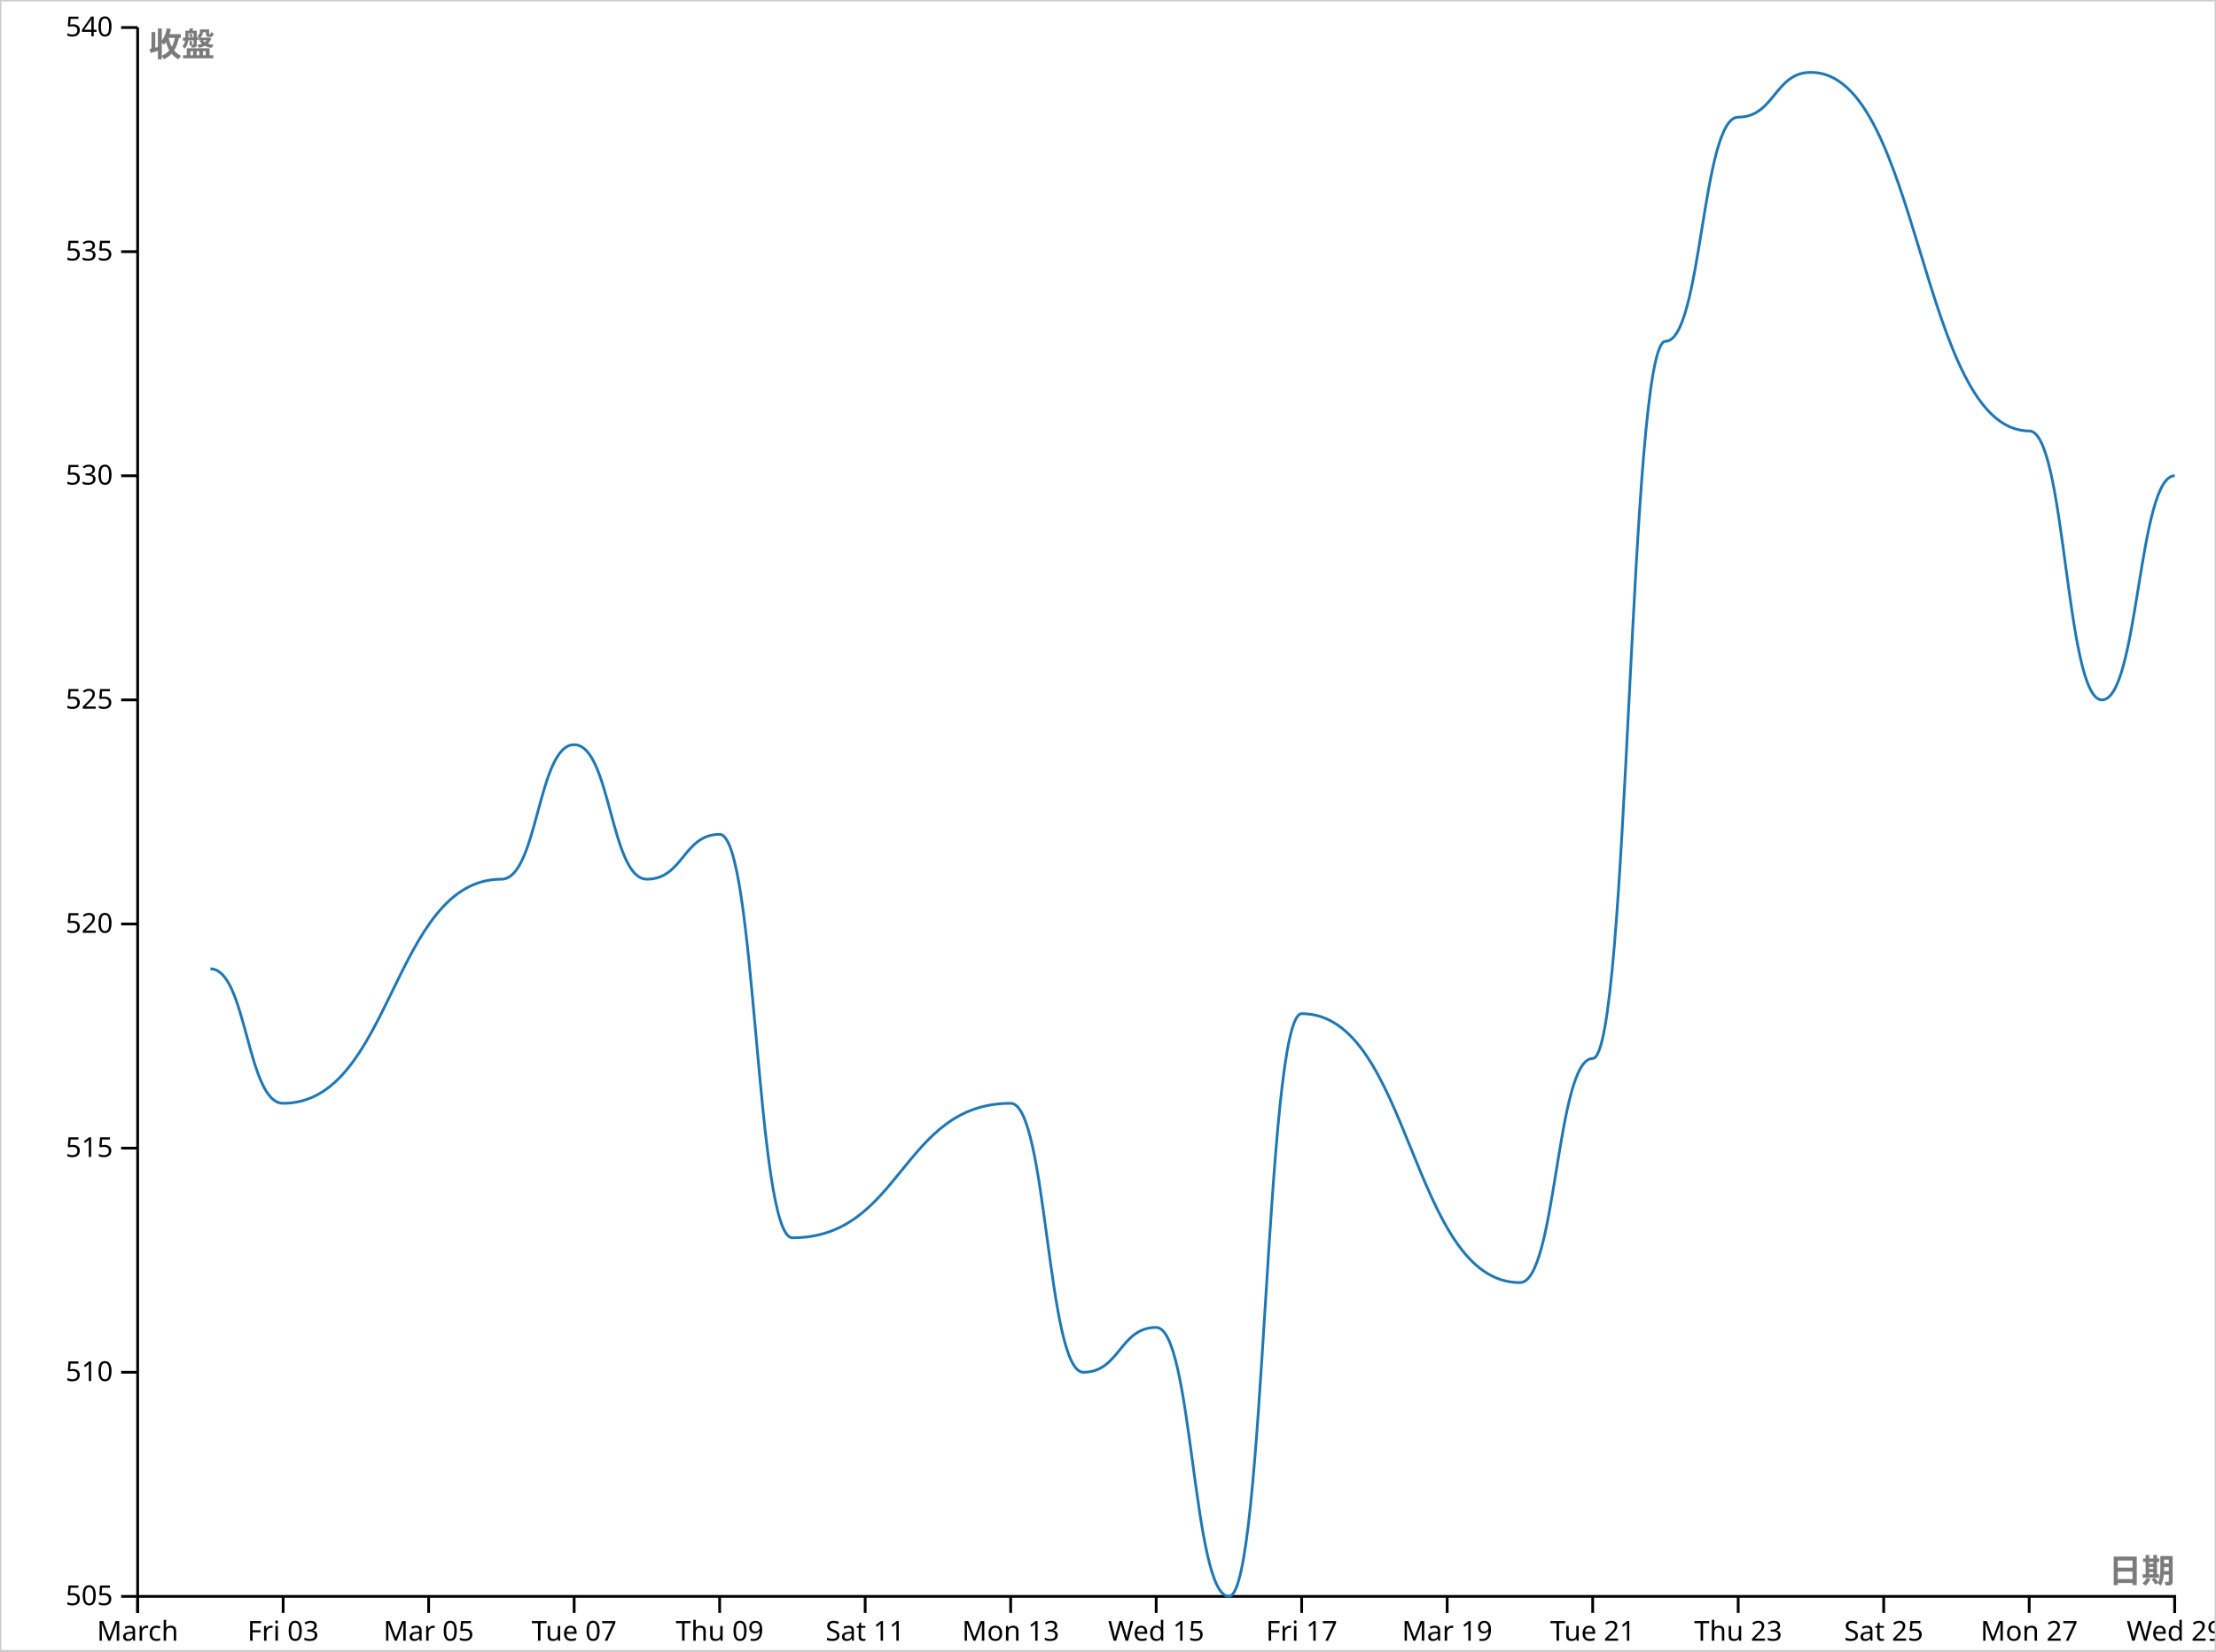
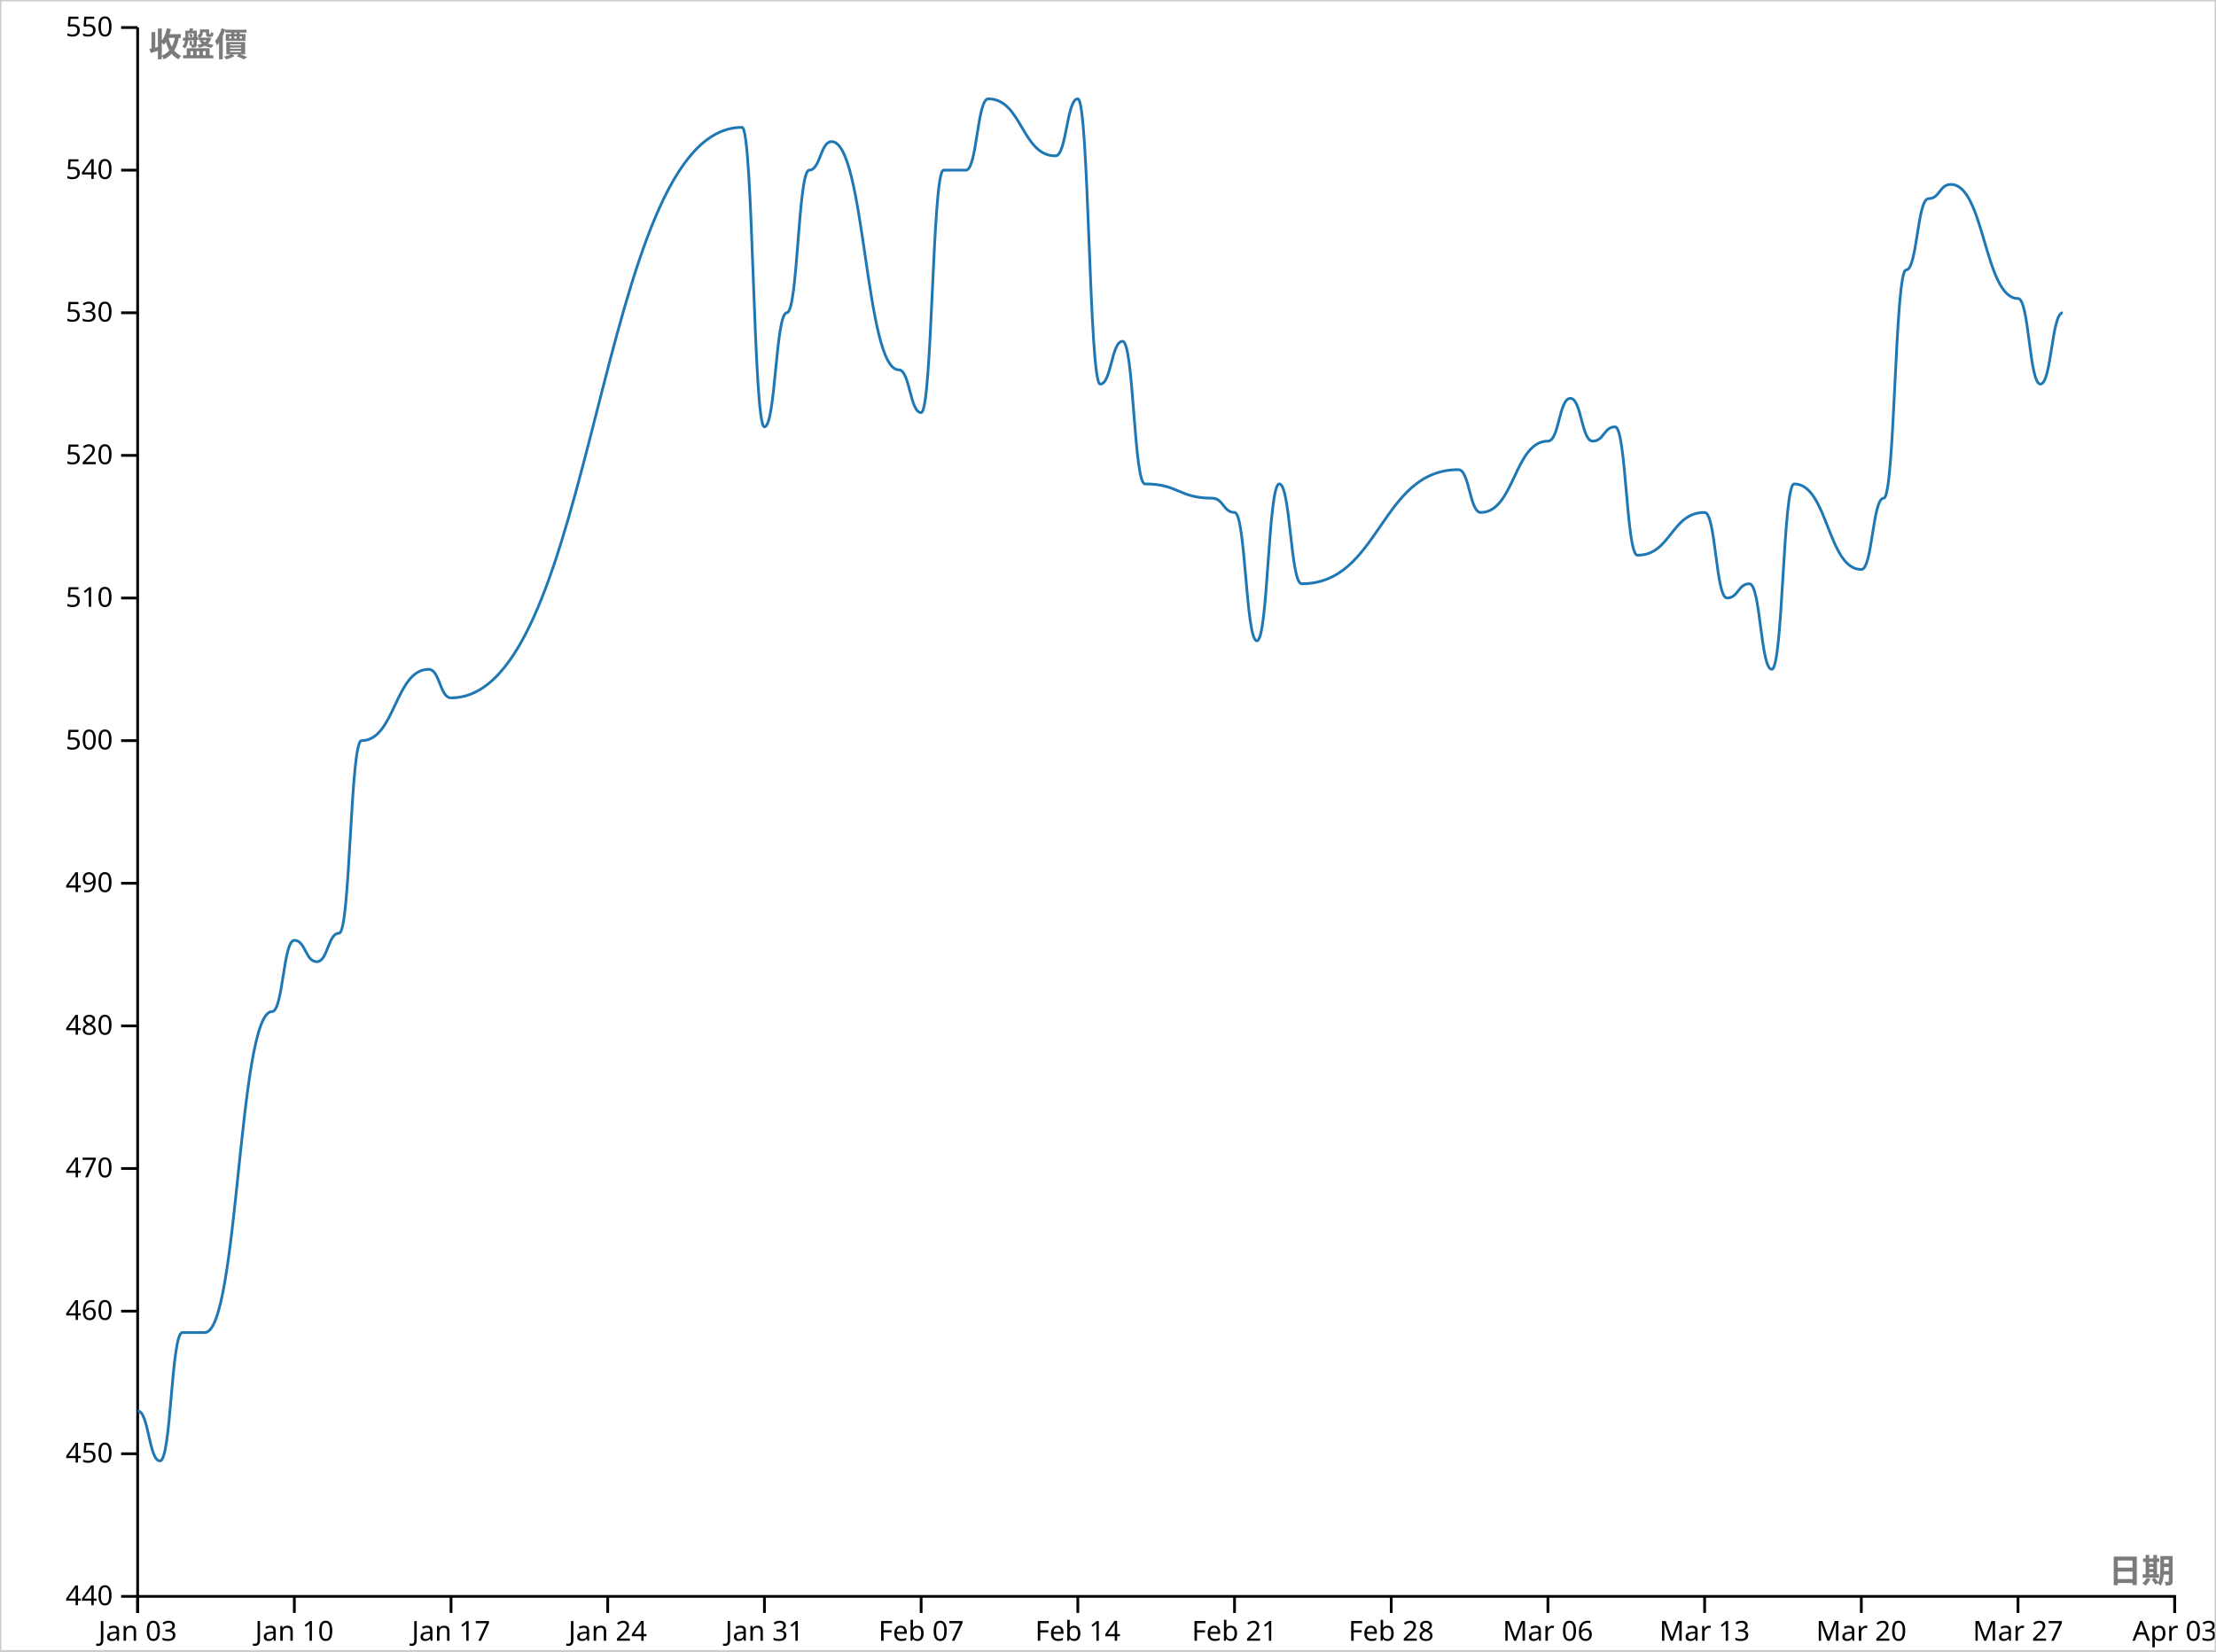
<svg xmlns="http://www.w3.org/2000/svg" width="805" height="600">
  <rect width="805" height="600" x="0" y="0" fill="#FFFFFF" id="backgorund" />
  <g id="viz">
    <clipPath id="serieClipPath">
      <rect x="-50" y="-10" width="805" height="600" />
    </clipPath>
    <g transform="translate(0,0)">
      <g transform="translate(50,10)" clip-path="url(#serieClipPath)">
        <g id="axis">
          <g transform="translate(0,570)" fill="none" font-size="10" font-family="sans-serif" text-anchor="middle">
            <path class="domain" stroke="currentColor" d="M0,6V0H740V6" />
            <g class="tick" opacity="1" transform="translate(0,0)">
              <line stroke="currentColor" y2="6" />
-               <text fill="currentColor" y="9" dy="0.71em">March</text>
+               <text fill="currentColor" y="9" dy="0.71em">Jan 03</text>
            </g>
-             <g class="tick" opacity="1" transform="translate(52.85714,0)">
+             <g class="tick" opacity="1" transform="translate(56.92308,0)">
              <line stroke="currentColor" y2="6" />
-               <text fill="currentColor" y="9" dy="0.71em">Fri 03</text>
+               <text fill="currentColor" y="9" dy="0.71em">Jan 10</text>
            </g>
-             <g class="tick" opacity="1" transform="translate(105.7143,0)">
+             <g class="tick" opacity="1" transform="translate(113.8462,0)">
              <line stroke="currentColor" y2="6" />
-               <text fill="currentColor" y="9" dy="0.71em">Mar 05</text>
+               <text fill="currentColor" y="9" dy="0.71em">Jan 17</text>
            </g>
-             <g class="tick" opacity="1" transform="translate(158.5714,0)">
+             <g class="tick" opacity="1" transform="translate(170.7692,0)">
              <line stroke="currentColor" y2="6" />
-               <text fill="currentColor" y="9" dy="0.71em">Tue 07</text>
+               <text fill="currentColor" y="9" dy="0.71em">Jan 24</text>
            </g>
-             <g class="tick" opacity="1" transform="translate(211.4286,0)">
+             <g class="tick" opacity="1" transform="translate(227.6923,0)">
              <line stroke="currentColor" y2="6" />
-               <text fill="currentColor" y="9" dy="0.71em">Thu 09</text>
+               <text fill="currentColor" y="9" dy="0.71em">Jan 31</text>
            </g>
-             <g class="tick" opacity="1" transform="translate(264.2857,0)">
+             <g class="tick" opacity="1" transform="translate(284.6154,0)">
              <line stroke="currentColor" y2="6" />
-               <text fill="currentColor" y="9" dy="0.71em">Sat 11</text>
+               <text fill="currentColor" y="9" dy="0.71em">Feb 07</text>
            </g>
-             <g class="tick" opacity="1" transform="translate(317.1429,0)">
+             <g class="tick" opacity="1" transform="translate(341.5385,0)">
              <line stroke="currentColor" y2="6" />
-               <text fill="currentColor" y="9" dy="0.71em">Mon 13</text>
+               <text fill="currentColor" y="9" dy="0.71em">Feb 14</text>
            </g>
-             <g class="tick" opacity="1" transform="translate(370,0)">
+             <g class="tick" opacity="1" transform="translate(398.4615,0)">
              <line stroke="currentColor" y2="6" />
-               <text fill="currentColor" y="9" dy="0.71em">Wed 15</text>
+               <text fill="currentColor" y="9" dy="0.71em">Feb 21</text>
            </g>
-             <g class="tick" opacity="1" transform="translate(422.8571,0)">
+             <g class="tick" opacity="1" transform="translate(455.3846,0)">
              <line stroke="currentColor" y2="6" />
-               <text fill="currentColor" y="9" dy="0.71em">Fri 17</text>
+               <text fill="currentColor" y="9" dy="0.71em">Feb 28</text>
            </g>
-             <g class="tick" opacity="1" transform="translate(475.7143,0)">
+             <g class="tick" opacity="1" transform="translate(512.3077,0)">
              <line stroke="currentColor" y2="6" />
-               <text fill="currentColor" y="9" dy="0.71em">Mar 19</text>
+               <text fill="currentColor" y="9" dy="0.71em">Mar 06</text>
            </g>
-             <g class="tick" opacity="1" transform="translate(528.5714,0)">
+             <g class="tick" opacity="1" transform="translate(569.2308,0)">
              <line stroke="currentColor" y2="6" />
-               <text fill="currentColor" y="9" dy="0.71em">Tue 21</text>
+               <text fill="currentColor" y="9" dy="0.71em">Mar 13</text>
            </g>
-             <g class="tick" opacity="1" transform="translate(581.4286,0)">
+             <g class="tick" opacity="1" transform="translate(626.1538,0)">
              <line stroke="currentColor" y2="6" />
-               <text fill="currentColor" y="9" dy="0.71em">Thu 23</text>
+               <text fill="currentColor" y="9" dy="0.71em">Mar 20</text>
            </g>
-             <g class="tick" opacity="1" transform="translate(634.2857,0)">
+             <g class="tick" opacity="1" transform="translate(683.0769,0)">
              <line stroke="currentColor" y2="6" />
-               <text fill="currentColor" y="9" dy="0.71em">Sat 25</text>
-             </g>
-             <g class="tick" opacity="1" transform="translate(687.1429,0)">
-               <line stroke="currentColor" y2="6" />
-               <text fill="currentColor" y="9" dy="0.71em">Mon 27</text>
+               <text fill="currentColor" y="9" dy="0.71em">Mar 27</text>
            </g>
            <g class="tick" opacity="1" transform="translate(740,0)">
              <line stroke="currentColor" y2="6" />
-               <text fill="currentColor" y="9" dy="0.71em">Wed 29</text>
+               <text fill="currentColor" y="9" dy="0.71em">Apr 03</text>
            </g>
            <text x="740" dy="-5" text-anchor="end" style="font-family: Arial, sans-serif; font-size: 12px; fill: rgb(123, 123, 123); font-weight: bold;">日期</text>
          </g>
          <g transform="translate(0,0)" fill="none" font-size="10" font-family="sans-serif" text-anchor="end">
            <path class="domain" stroke="currentColor" d="M0,570V0" />
            <g class="tick" opacity="1" transform="translate(0,570)">
              <line stroke="currentColor" x2="-6" />
-               <text fill="currentColor" x="-9" dy="0.32em">505</text>
+               <text fill="currentColor" x="-9" dy="0.32em">440</text>
            </g>
-             <g class="tick" opacity="1" transform="translate(0,488.5714)">
+             <g class="tick" opacity="1" transform="translate(0,518.1818)">
+               <line stroke="currentColor" x2="-6" />
+               <text fill="currentColor" x="-9" dy="0.32em">450</text>
+             </g>
+             <g class="tick" opacity="1" transform="translate(0,466.3636)">
+               <line stroke="currentColor" x2="-6" />
+               <text fill="currentColor" x="-9" dy="0.32em">460</text>
+             </g>
+             <g class="tick" opacity="1" transform="translate(0,414.5455)">
+               <line stroke="currentColor" x2="-6" />
+               <text fill="currentColor" x="-9" dy="0.32em">470</text>
+             </g>
+             <g class="tick" opacity="1" transform="translate(0,362.7273)">
+               <line stroke="currentColor" x2="-6" />
+               <text fill="currentColor" x="-9" dy="0.32em">480</text>
+             </g>
+             <g class="tick" opacity="1" transform="translate(0,310.9091)">
+               <line stroke="currentColor" x2="-6" />
+               <text fill="currentColor" x="-9" dy="0.32em">490</text>
+             </g>
+             <g class="tick" opacity="1" transform="translate(0,259.0909)">
+               <line stroke="currentColor" x2="-6" />
+               <text fill="currentColor" x="-9" dy="0.32em">500</text>
+             </g>
+             <g class="tick" opacity="1" transform="translate(0,207.2727)">
              <line stroke="currentColor" x2="-6" />
              <text fill="currentColor" x="-9" dy="0.32em">510</text>
            </g>
-             <g class="tick" opacity="1" transform="translate(0,407.1429)">
-               <line stroke="currentColor" x2="-6" />
-               <text fill="currentColor" x="-9" dy="0.32em">515</text>
-             </g>
-             <g class="tick" opacity="1" transform="translate(0,325.7143)">
+             <g class="tick" opacity="1" transform="translate(0,155.4545)">
              <line stroke="currentColor" x2="-6" />
              <text fill="currentColor" x="-9" dy="0.32em">520</text>
            </g>
-             <g class="tick" opacity="1" transform="translate(0,244.2857)">
-               <line stroke="currentColor" x2="-6" />
-               <text fill="currentColor" x="-9" dy="0.32em">525</text>
-             </g>
-             <g class="tick" opacity="1" transform="translate(0,162.8571)">
+             <g class="tick" opacity="1" transform="translate(0,103.6364)">
              <line stroke="currentColor" x2="-6" />
              <text fill="currentColor" x="-9" dy="0.32em">530</text>
            </g>
-             <g class="tick" opacity="1" transform="translate(0,81.42857)">
+             <g class="tick" opacity="1" transform="translate(0,51.81818)">
              <line stroke="currentColor" x2="-6" />
-               <text fill="currentColor" x="-9" dy="0.32em">535</text>
+               <text fill="currentColor" x="-9" dy="0.32em">540</text>
            </g>
            <g class="tick" opacity="1" transform="translate(0,0)">
              <line stroke="currentColor" x2="-6" />
-               <text fill="currentColor" x="-9" dy="0.32em">540</text>
+               <text fill="currentColor" x="-9" dy="0.32em">550</text>
            </g>
-             <text x="4" text-anchor="start" dominant-baseline="hanging" style="font-family: Arial, sans-serif; font-size: 12px; fill: rgb(123, 123, 123); font-weight: bold;">收盤</text>
+             <text x="4" text-anchor="start" dominant-baseline="hanging" style="font-family: Arial, sans-serif; font-size: 12px; fill: rgb(123, 123, 123); font-weight: bold;">收盤價</text>
          </g>
        </g>
        <g id="viz">
          <g>
-             <path d="M26.429,342C39.643,342,39.643,390.857,52.857,390.857C92.5,390.857,92.5,309.429,132.143,309.429C145.357,309.429,145.357,260.571,158.571,260.571C171.786,260.571,171.786,309.429,185,309.429C198.214,309.429,198.214,293.143,211.429,293.143C224.643,293.143,224.643,439.714,237.857,439.714C277.5,439.714,277.5,390.857,317.143,390.857C330.357,390.857,330.357,488.571,343.571,488.571C356.786,488.571,356.786,472.286,370,472.286C383.214,472.286,383.214,570,396.429,570C409.643,570,409.643,358.286,422.857,358.286C462.5,358.286,462.5,456,502.143,456C515.357,456,515.357,374.571,528.571,374.571C541.786,374.571,541.786,114,555,114C568.214,114,568.214,32.571,581.429,32.571C594.643,32.571,594.643,16.286,607.857,16.286C647.5,16.286,647.5,146.571,687.143,146.571C700.357,146.571,700.357,244.286,713.571,244.286C726.786,244.286,726.786,162.857,740,162.857" stroke="#1f77b4" fill="none" />
-             <text font-family="sans-serif" font-size="10" class="labels" x="607.857" y="16.286" dx="0" dy="-4" text-anchor="middle" />
+             <path d="M0,502.636C4.066,502.636,4.066,520.773,8.132,520.773C12.198,520.773,12.198,474.136,16.264,474.136C20.33,474.136,20.33,474.136,24.396,474.136C36.593,474.136,36.593,357.545,48.791,357.545C52.857,357.545,52.857,331.636,56.923,331.636C60.989,331.636,60.989,339.409,65.055,339.409C69.121,339.409,69.121,329.045,73.187,329.045C77.253,329.045,77.253,259.091,81.319,259.091C93.516,259.091,93.516,233.182,105.714,233.182C109.78,233.182,109.78,243.545,113.846,243.545C166.703,243.545,166.703,36.273,219.56,36.273C223.626,36.273,223.626,145.091,227.692,145.091C231.758,145.091,231.758,103.636,235.824,103.636C239.89,103.636,239.89,51.818,243.956,51.818C248.022,51.818,248.022,41.455,252.088,41.455C264.286,41.455,264.286,124.364,276.484,124.364C280.549,124.364,280.549,139.909,284.615,139.909C288.681,139.909,288.681,51.818,292.747,51.818C296.813,51.818,296.813,51.818,300.879,51.818C304.945,51.818,304.945,25.909,309.011,25.909C321.209,25.909,321.209,46.636,333.407,46.636C337.473,46.636,337.473,25.909,341.538,25.909C345.604,25.909,345.604,129.545,349.67,129.545C353.736,129.545,353.736,114,357.802,114C361.868,114,361.868,165.818,365.934,165.818C378.132,165.818,378.132,171,390.33,171C394.396,171,394.396,176.182,398.462,176.182C402.527,176.182,402.527,222.818,406.593,222.818C410.659,222.818,410.659,165.818,414.725,165.818C418.791,165.818,418.791,202.091,422.857,202.091C451.319,202.091,451.319,160.636,479.78,160.636C483.846,160.636,483.846,176.182,487.912,176.182C500.11,176.182,500.11,150.273,512.308,150.273C516.374,150.273,516.374,134.727,520.44,134.727C524.505,134.727,524.505,150.273,528.571,150.273C532.637,150.273,532.637,145.091,536.703,145.091C540.769,145.091,540.769,191.727,544.835,191.727C557.033,191.727,557.033,176.182,569.231,176.182C573.297,176.182,573.297,207.273,577.363,207.273C581.429,207.273,581.429,202.091,585.495,202.091C589.56,202.091,589.56,233.182,593.626,233.182C597.692,233.182,597.692,165.818,601.758,165.818C613.956,165.818,613.956,196.909,626.154,196.909C630.22,196.909,630.22,171,634.286,171C638.352,171,638.352,88.091,642.418,88.091C646.484,88.091,646.484,62.182,650.549,62.182C654.615,62.182,654.615,57,658.681,57C670.879,57,670.879,98.455,683.077,98.455C687.143,98.455,687.143,129.545,691.209,129.545C695.275,129.545,695.275,103.636,699.341,103.636" stroke="#1f77b4" fill="none" />
+             <text font-family="sans-serif" font-size="10" class="labels" x="309.011" y="25.909" dx="0" dy="-4" text-anchor="middle" />
          </g>
        </g>
      </g>
      <text y="4" x="4" style="font-family: Arial, sans-serif; font-size: 12px; fill: black; font-weight: bold; dominant-baseline: hanging;" />
    </g>
    <g id="grid">
      <rect x="0" y="0" width="805" height="600" fill="none" stroke="#ccc" />
    </g>
  </g>
</svg>
